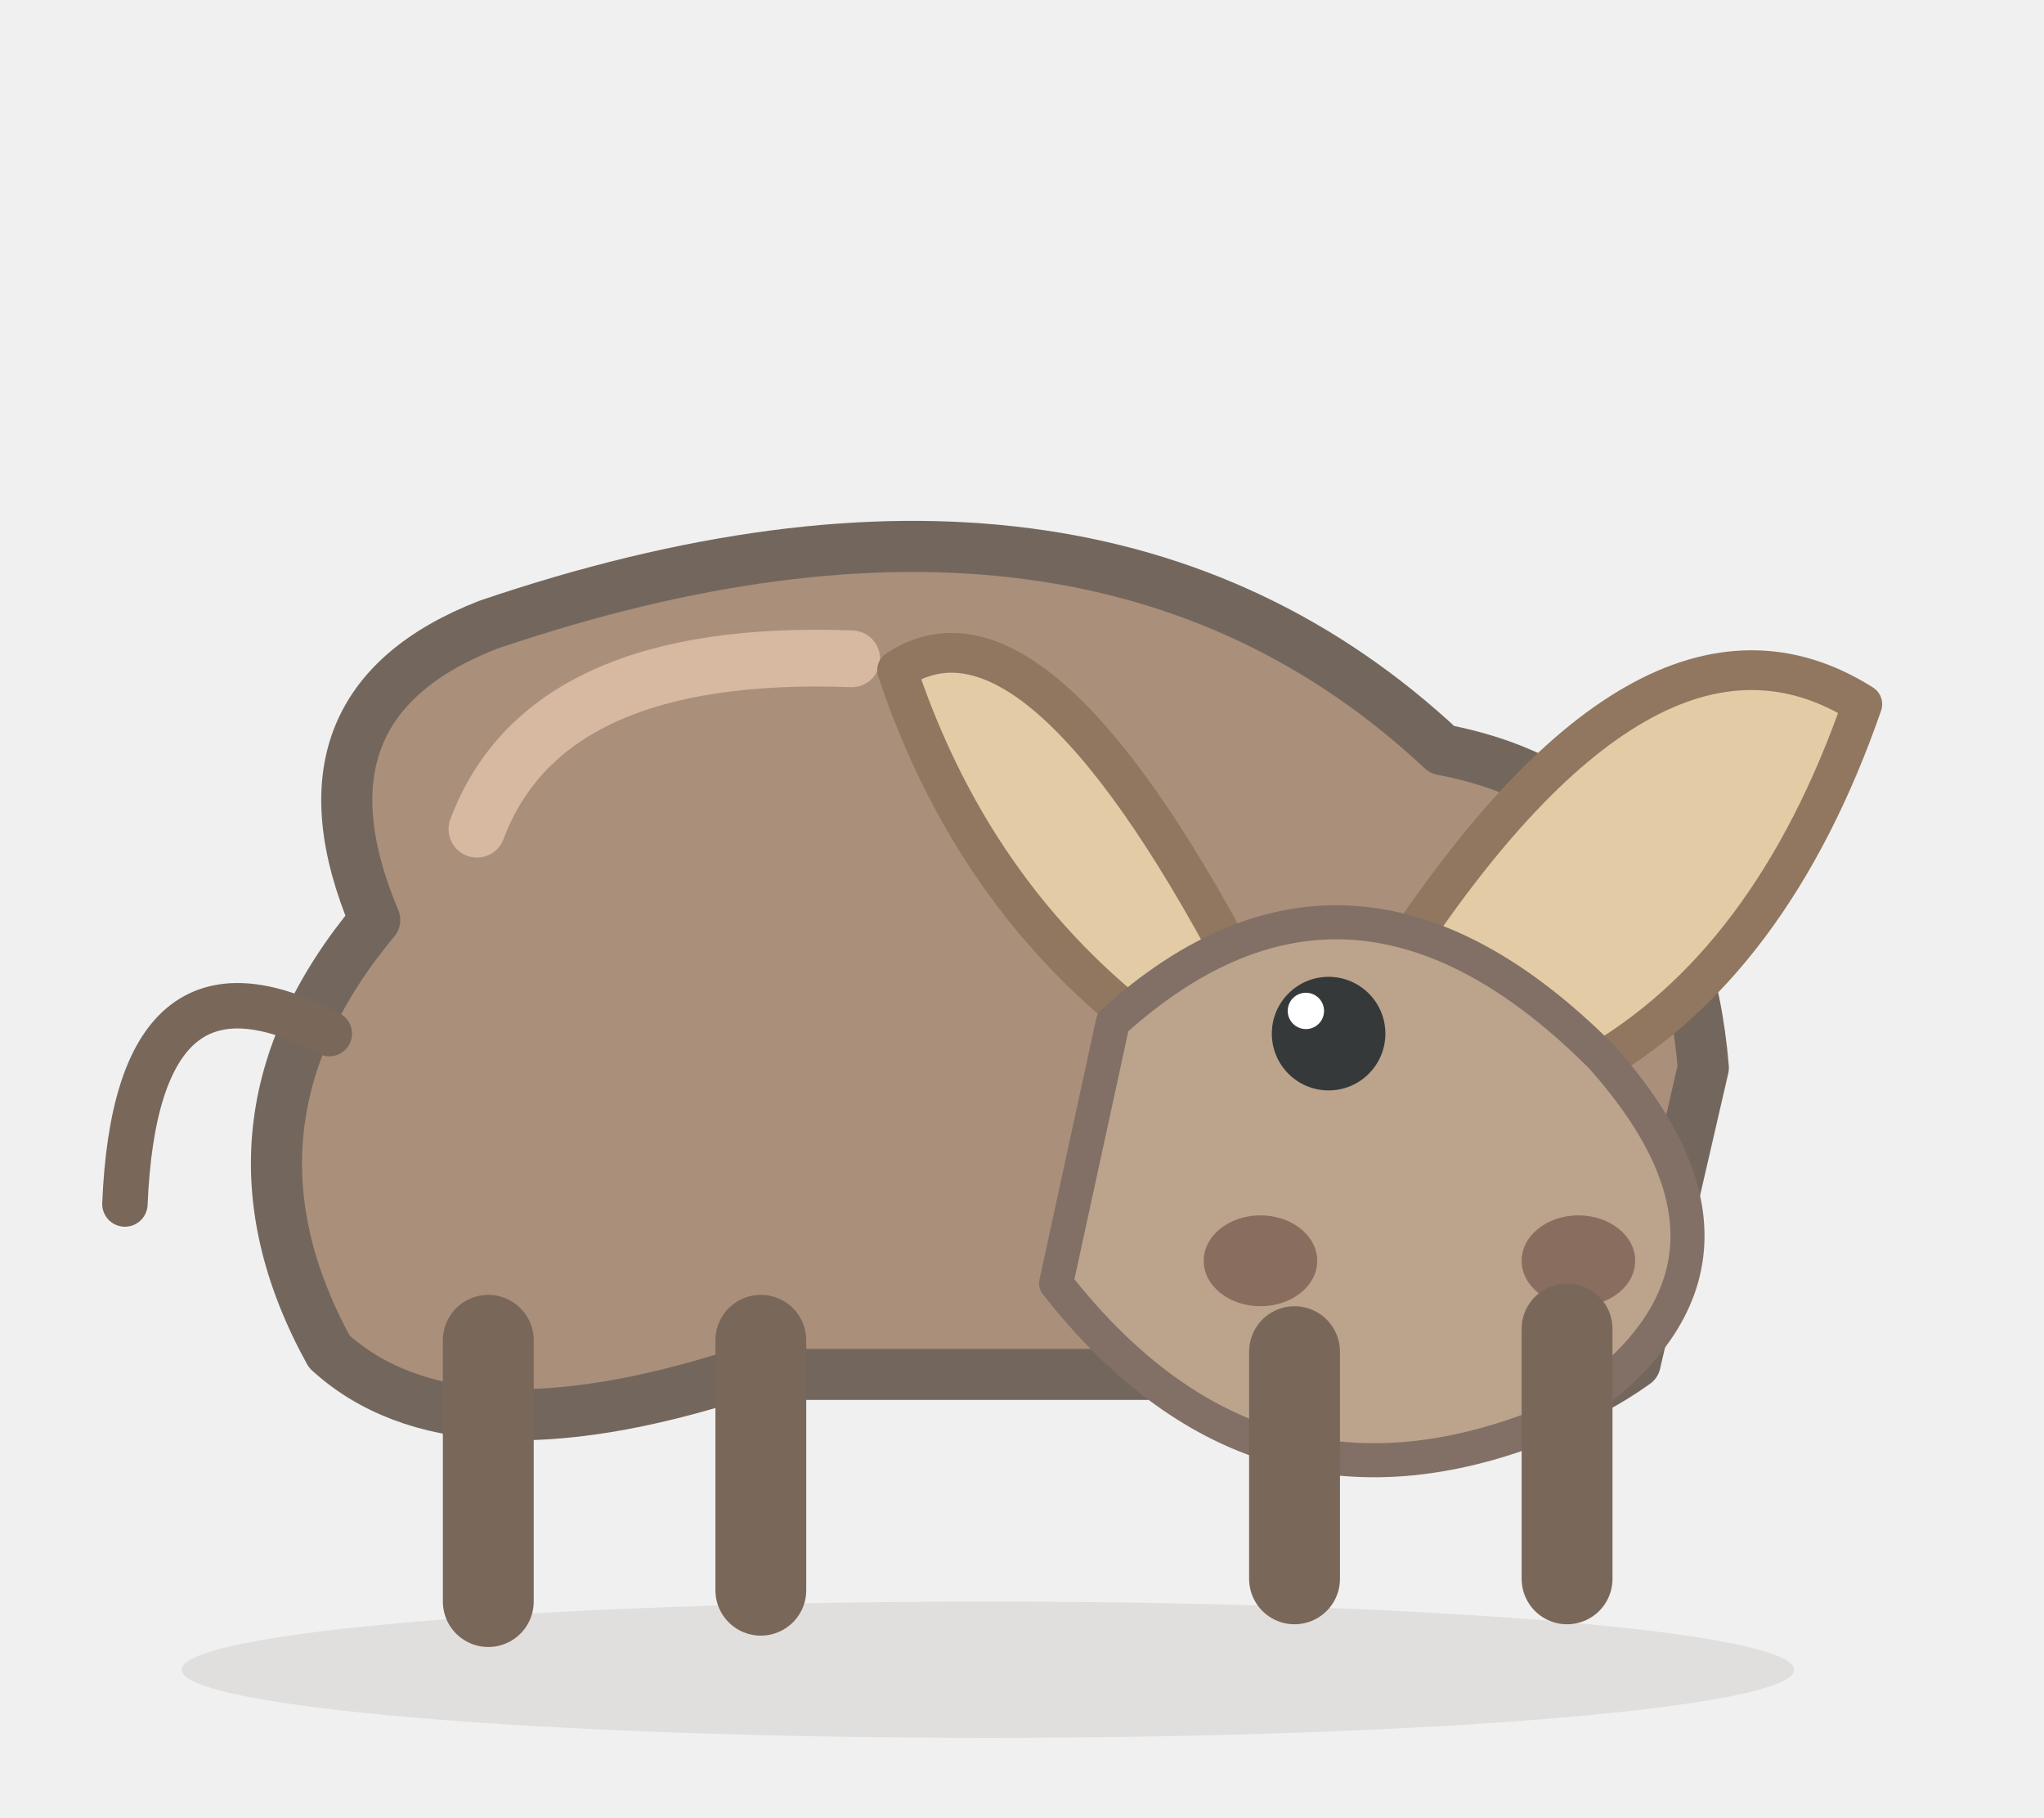
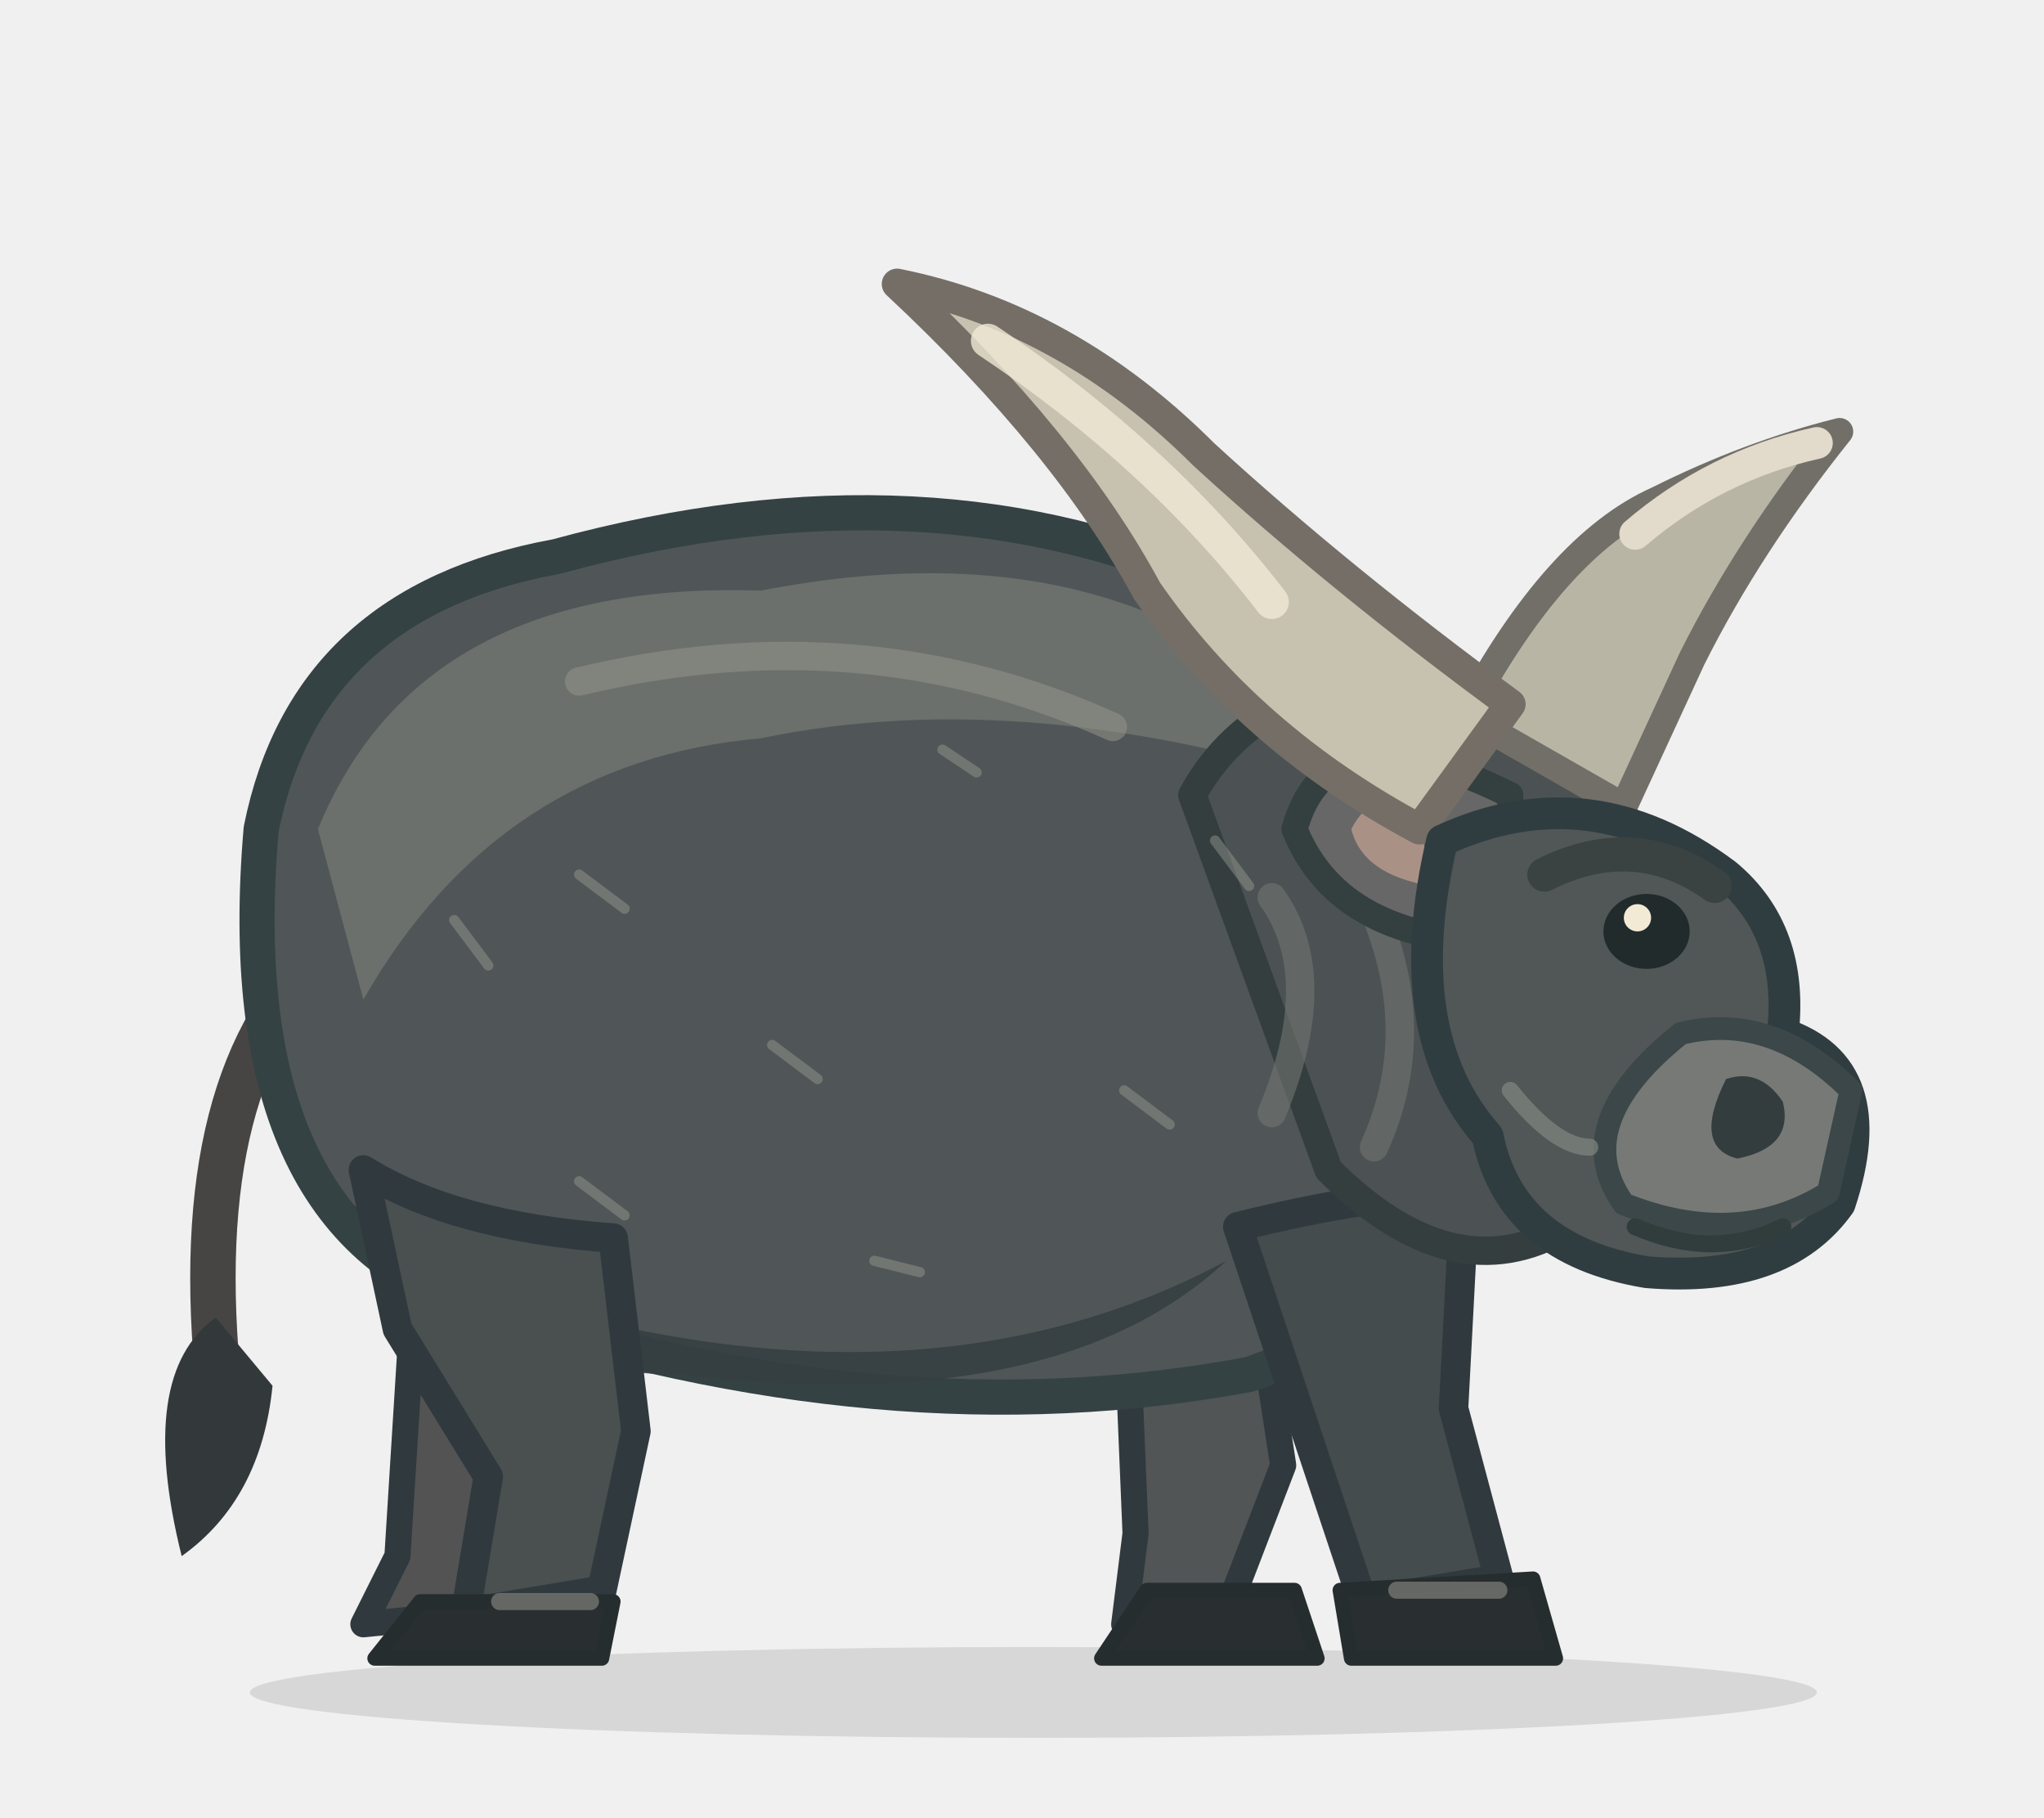
- <svg xmlns="http://www.w3.org/2000/svg" width="180" height="160" viewBox="0 0 180 160">
+ <svg xmlns="http://www.w3.org/2000/svg" width="180" height="160" viewBox="0 0 180 160" role="img">
  <g stroke-linecap="round" stroke-linejoin="round">
-     <ellipse cx="87" cy="147" rx="71" ry="6" fill="#665B57" opacity=".12" />
-     <path d="M29 119Q18 99 33 81Q25 62 43 55Q96 37 127 66Q148 70 150 94L144 120Q130 130 114 121L65 121Q40 129 29 119Z" fill="#AA8F7B" stroke="#73675D" stroke-width="4.5" />
-     <path d="M42 73Q48 57 75 58" stroke="#D7B8A1" stroke-width="5" fill="none" />
-     <path d="M122 86Q145 50 164 62Q156 85 140 94M109 85Q91 51 79 59Q86 80 103 92" fill="#E3CBA5" stroke="#91775F" stroke-width="3.5" />
-     <path d="M98 90Q119 71 141 93Q158 112 137 125Q111 136 93 113Z" fill="#BCA38C" stroke="#827066" stroke-width="3" />
-     <circle cx="117" cy="91" r="5" fill="#353939" />
-     <circle cx="115" cy="89" r="1.6" fill="white" />
-     <ellipse cx="111" cy="111" rx="5" ry="4" fill="#896E60" />
-     <ellipse cx="139" cy="111" rx="5" ry="4" fill="#896E60" />
-     <path d="M43 118v23M67 118v22M114 119v20M138 117v22" stroke="#79675A" stroke-width="8" />
-     <path d="M29 91q-17-9-18 15" stroke="#79675A" stroke-width="4" fill="none" />
+     <ellipse cx="91" cy="149" rx="69" ry="4" fill="#4A534D" opacity=".16" />
+     <path d="M31 82 Q17 92 19 119" fill="none" stroke="#474543" stroke-width="4" />
+     <path d="M19 116 Q12 121 16 137 Q23 132 24 122Z" fill="#33393A" />
+     <path d="M46 104 L47 127 L42 142 L32 143 L35 137 L37 105Z" fill="#535354" stroke="#303A3E" stroke-width="2.3" />
+     <path d="M109 103 L113 129 L108 142 L99 143 L100 135 L99 111Z" fill="#515555" stroke="#303A3E" stroke-width="2.3" />
+     <path d="M23 73 Q27 53 49 49 Q82 40 108 52 Q127 60 132 81 L130 99 Q125 116 110 121 Q78 127 42 115 Q20 108 23 73Z" fill="#505657" stroke="#344244" stroke-width="3.1" />
+     <path d="M28 73 Q37 51 67 52 Q103 45 121 70 Q91 60 67 65 Q44 67 32 88Z" fill="#767A75" opacity=".72" />
+     <path d="M41 113 Q80 126 108 111 Q93 125 60 121 Q40 121 31 106Z" fill="#353E40" opacity=".87" />
+     <path d="M51 60 Q76 54 98 64" fill="none" stroke="#949489" stroke-width="2.5" opacity=".55" />
+     <path d="M32 103 Q40 108 54 109 L56 126 L53 140 L41 142 L43 130 L35 117Z" fill="#4A5050" stroke="#303A3E" stroke-width="2.6" />
+     <path d="M109 108 Q121 105 129 105 L128 124 L132 139 L120 141 L114 123Z" fill="#454C4E" stroke="#303A3E" stroke-width="2.6" />
+     <path d="M37 141 L54 141 L53 146 L33 146Z M101 140 L114 140 L116 146 L97 146Z M118 140 L135 139 L137 146 L119 146Z" fill="#292F30" stroke="#252D2E" stroke-width="1.3" />
+     <path d="M44 141 l8 0 M123 140 l9 0" stroke="#80807A" stroke-width="1.5" opacity=".7" />
+     <path d="M105 70 Q111 59 128 59 Q144 64 146 84 L138 108 Q128 114 117 103Z" fill="#4C5253" stroke="#343E3F" stroke-width="2.5" />
+     <path d="M112 79 Q117 86 112 98 M120 78 Q126 90 121 101" fill="none" stroke="#727471" stroke-width="2.5" opacity=".6" />
+     <path d="M129 63 Q137 48 146 44 Q154 40 162 38 Q154 48 149 58 L143 71Z" fill="#B9B5A5" stroke="#716F68" stroke-width="2.4" />
+     <path d="M144 47 Q151 41 160 39" stroke="#E2DACA" stroke-width="2.8" fill="none" />
+     <path d="M133 70 Q117 62 114 73 Q118 83 133 83Z" fill="#666766" stroke="#343F3F" stroke-width="2.3" />
+     <path d="M125 72q-4 -3-6 1q1 4 7 5" fill="#AA9186" />
+     <path d="M133 62 Q118 51 106 40 Q94 28 79 25 Q94 39 101 52 Q110 65 125 73Z" fill="#C7C1AF" stroke="#746E66" stroke-width="2.7" />
+     <path d="M87 30 Q102 40 112 53" stroke="#EFE8D4" stroke-width="3" fill="none" opacity=".8" />
+     <path d="M127 74 Q140 68 152 77 Q158 82 157 91 Q166 94 162 106 Q157 113 145 112 Q133 110 131 100 Q123 91 127 74Z" fill="#515656" stroke="#303D40" stroke-width="2.8" />
+     <path d="M148 91 Q156 89 163 96 L161 105 Q153 110 143 106 Q138 99 148 91Z" fill="#777977" stroke="#3B4748" stroke-width="2" />
+     <path d="M152 95 Q155 94 157 97 Q158 101 153 102 Q149 101 152 95Z" fill="#333D3E" />
+     <path d="M144 108q7 3 13 0" stroke="#313C3D" stroke-width="1.5" fill="none" />
+     <path d="M136 77q8 -4 15 1" stroke="#3B4242" stroke-width="3" fill="none" />
+     <ellipse cx="145" cy="82" rx="3.8" ry="3.3" fill="#222B2C" />
+     <circle cx="144.2" cy="80.8" r="1.2" fill="#F3EAD6" />
+     <path d="M133 96Q137 101 140 101" stroke="#89918A" stroke-width="1.5" opacity=".6" fill="none" />
+     <g stroke="#A1A399" stroke-width=".9" opacity=".42">
+       <path d="M40 81l3 4M51 77l4 3M68 92l4 3M83 66l3 2M99 96l4 3M51 104l4 3M77 111l4 1M107 74l3 4" />
+     </g>
  </g>
</svg>
